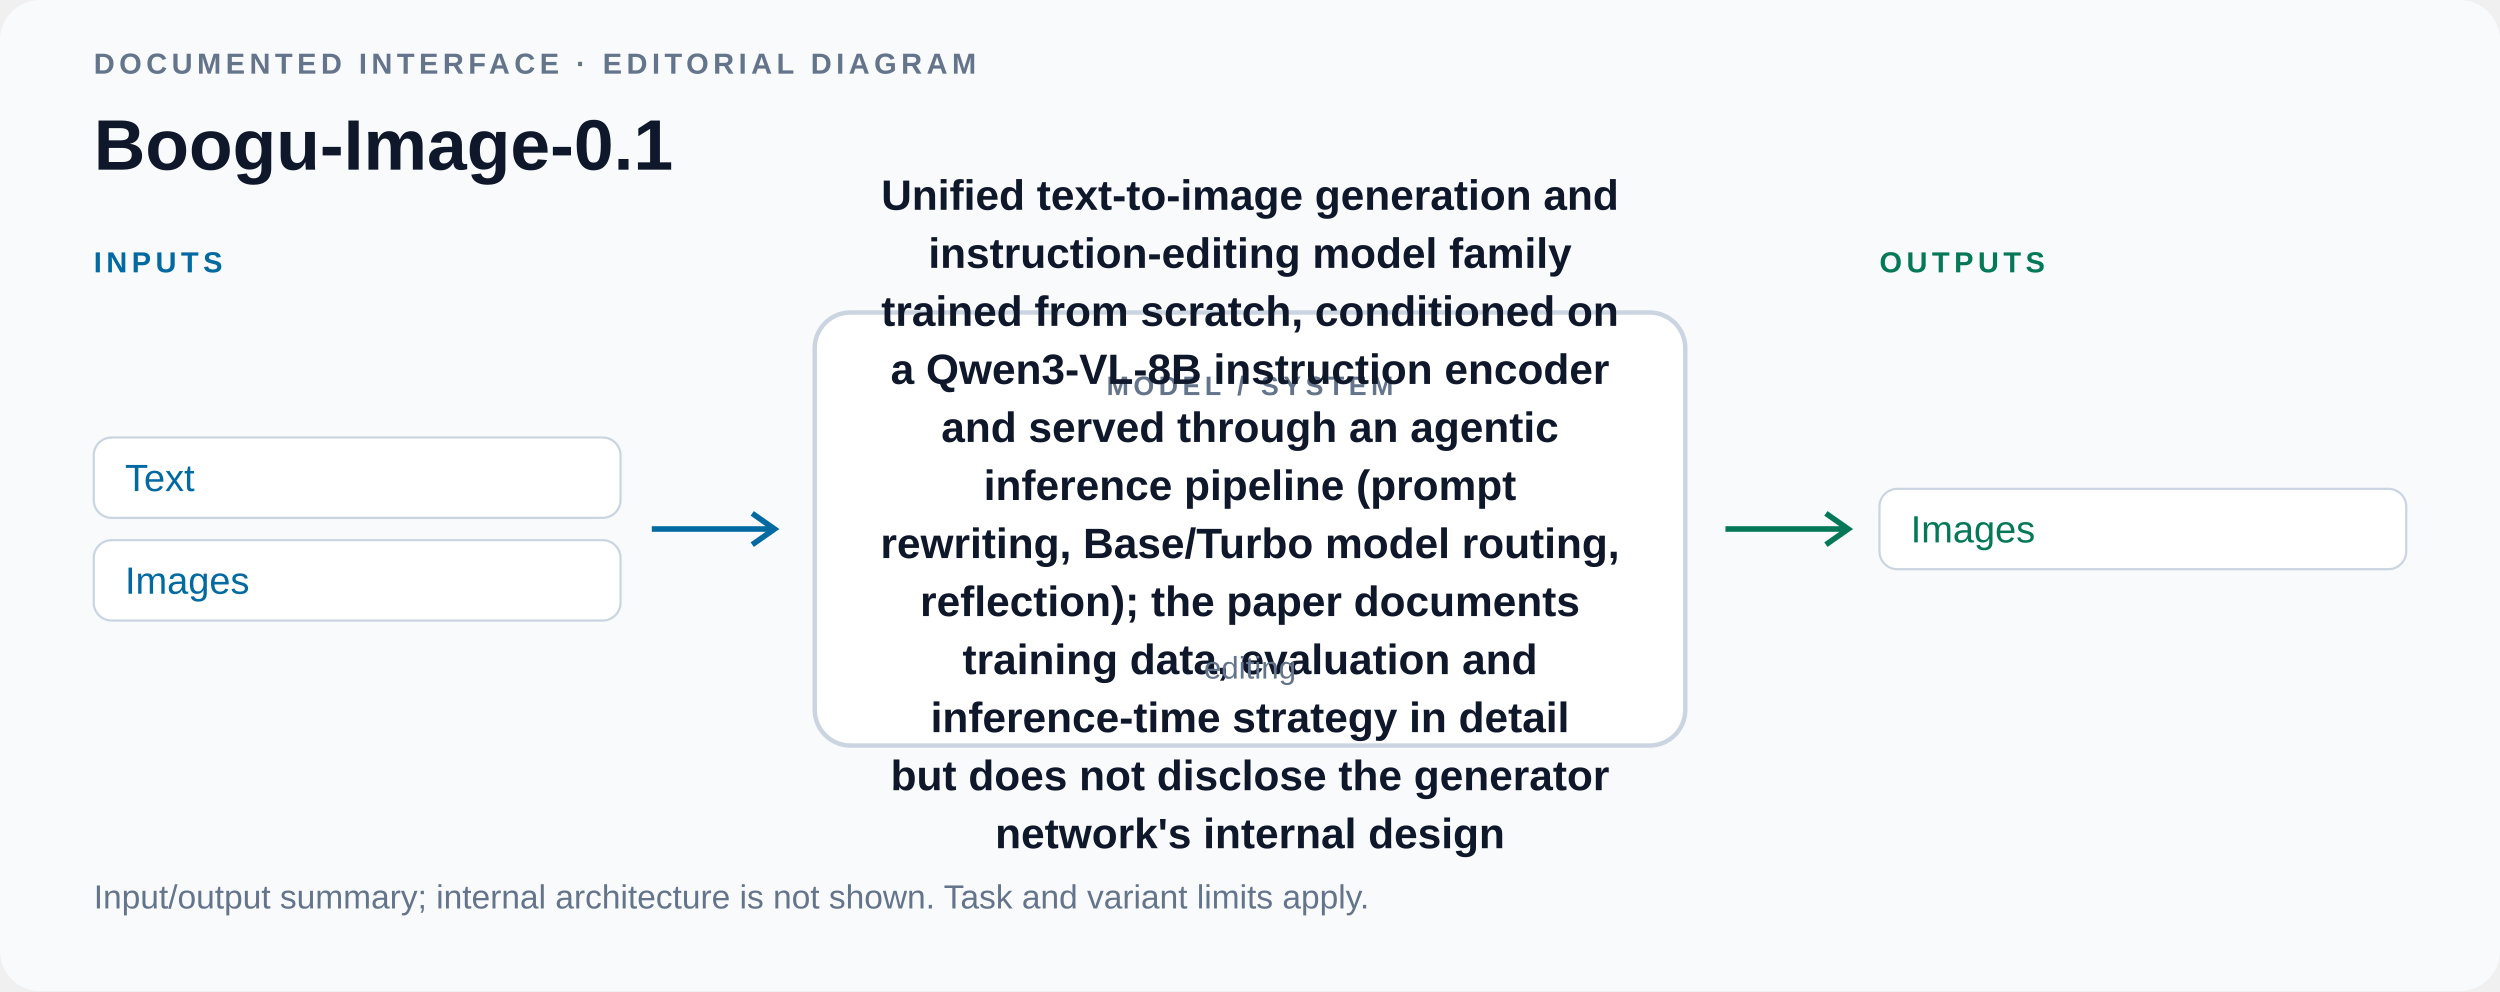
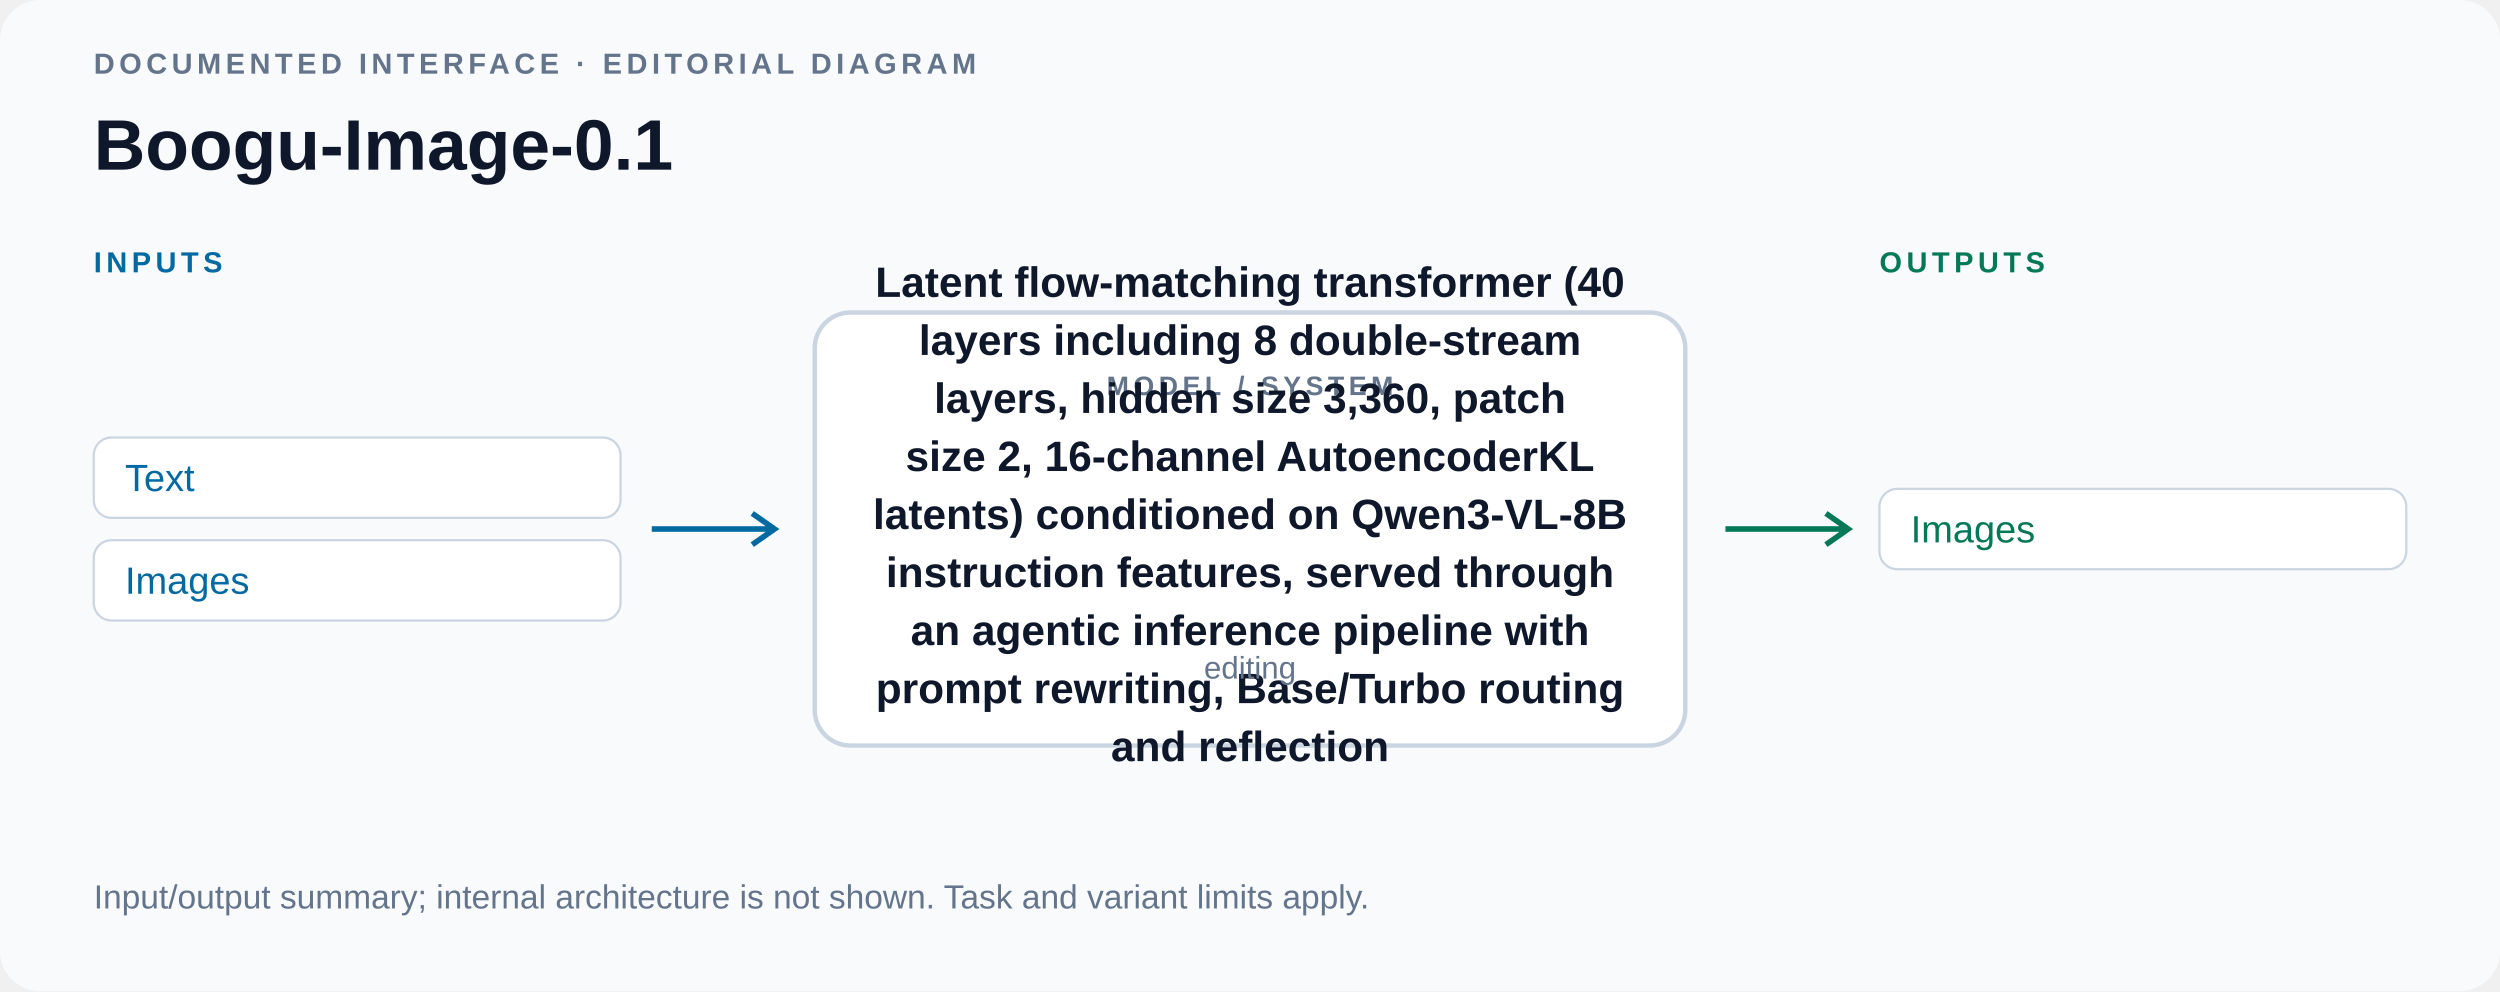
<svg xmlns="http://www.w3.org/2000/svg" width="1120" height="444" viewBox="0 0 1120 444" role="img" aria-labelledby="title desc">
  <rect width="1120" height="100%" rx="18" fill="#f8fafc" />
  <g font-family="Arial, Helvetica, sans-serif">
    <text x="42" y="33" font-size="13" font-weight="700" letter-spacing="2" fill="#64748b">DOCUMENTED INTERFACE · EDITORIAL DIAGRAM</text>
    <text x="42" y="76" font-size="32" font-weight="700" fill="#0f172a">Boogu-Image-0.1</text>
    <rect x="365" y="140.0" width="390" height="194" rx="16" fill="#ffffff" stroke="#cbd5e1" stroke-width="2" />
    <text x="560" y="177.0" text-anchor="middle" font-size="12" font-weight="700" letter-spacing="2" fill="#64748b">MODEL / SYSTEM</text>
-     <text x="560" y="94.0" text-anchor="middle" font-size="19" font-weight="600" fill="#0f172a">Unified text-to-image generation and</text>
-     <text x="560" y="120.0" text-anchor="middle" font-size="19" font-weight="600" fill="#0f172a">instruction-editing model family</text>
-     <text x="560" y="146.0" text-anchor="middle" font-size="19" font-weight="600" fill="#0f172a">trained from scratch, conditioned on</text>
-     <text x="560" y="172.0" text-anchor="middle" font-size="19" font-weight="600" fill="#0f172a">a Qwen3-VL-8B instruction encoder</text>
-     <text x="560" y="198.0" text-anchor="middle" font-size="19" font-weight="600" fill="#0f172a">and served through an agentic</text>
-     <text x="560" y="224.0" text-anchor="middle" font-size="19" font-weight="600" fill="#0f172a">inference pipeline (prompt</text>
-     <text x="560" y="250.0" text-anchor="middle" font-size="19" font-weight="600" fill="#0f172a">rewriting, Base/Turbo model routing,</text>
-     <text x="560" y="276.0" text-anchor="middle" font-size="19" font-weight="600" fill="#0f172a">reflection); the paper documents</text>
-     <text x="560" y="302.0" text-anchor="middle" font-size="19" font-weight="600" fill="#0f172a">training data, evaluation and</text>
-     <text x="560" y="328.0" text-anchor="middle" font-size="19" font-weight="600" fill="#0f172a">inference-time strategy in detail</text>
-     <text x="560" y="354.0" text-anchor="middle" font-size="19" font-weight="600" fill="#0f172a">but does not disclose the generator</text>
-     <text x="560" y="380.0" text-anchor="middle" font-size="19" font-weight="600" fill="#0f172a">network's internal design</text>
+     <text x="560" y="133.0" text-anchor="middle" font-size="19" font-weight="600" fill="#0f172a">Latent flow-matching transformer (40</text>
+     <text x="560" y="159.0" text-anchor="middle" font-size="19" font-weight="600" fill="#0f172a">layers including 8 double-stream</text>
+     <text x="560" y="185.0" text-anchor="middle" font-size="19" font-weight="600" fill="#0f172a">layers, hidden size 3,360, patch</text>
+     <text x="560" y="211.0" text-anchor="middle" font-size="19" font-weight="600" fill="#0f172a">size 2, 16-channel AutoencoderKL</text>
+     <text x="560" y="237.0" text-anchor="middle" font-size="19" font-weight="600" fill="#0f172a">latents) conditioned on Qwen3-VL-8B</text>
+     <text x="560" y="263.0" text-anchor="middle" font-size="19" font-weight="600" fill="#0f172a">instruction features, served through</text>
+     <text x="560" y="289.0" text-anchor="middle" font-size="19" font-weight="600" fill="#0f172a">an agentic inference pipeline with</text>
+     <text x="560" y="315.0" text-anchor="middle" font-size="19" font-weight="600" fill="#0f172a">prompt rewriting, Base/Turbo routing</text>
+     <text x="560" y="341.0" text-anchor="middle" font-size="19" font-weight="600" fill="#0f172a">and reflection</text>
    <text x="560" y="304.0" text-anchor="middle" font-size="14" fill="#64748b">editing</text>
    <text x="42" y="122" font-size="13" font-weight="700" letter-spacing="2" fill="#0369a1">INPUTS</text>
    <rect x="42" y="196.0" width="236" height="36" rx="8" fill="#ffffff" stroke="#cbd5e1" />
    <text x="56" y="220.0" font-size="17" fill="#0369a1">Text</text>
    <rect x="42" y="242.0" width="236" height="36" rx="8" fill="#ffffff" stroke="#cbd5e1" />
    <text x="56" y="266.0" font-size="17" fill="#0369a1">Images</text>
    <text x="842" y="122" font-size="13" font-weight="700" letter-spacing="2" fill="#047857">OUTPUTS</text>
    <rect x="842" y="219.0" width="236" height="36" rx="8" fill="#ffffff" stroke="#cbd5e1" />
    <text x="856" y="243.0" font-size="17" fill="#047857">Images</text>
    <path d="M292 237.0 H346 M337 230.0 L347 237.0 L337 244.0" fill="none" stroke="#0369a1" stroke-width="2.5" />
    <path d="M773 237.0 H827 M818 230.0 L828 237.0 L818 244.0" fill="none" stroke="#047857" stroke-width="2.5" />
    <text x="42" y="407" font-size="15" fill="#64748b">Input/output summary; internal architecture is not shown. Task and variant limits apply.</text>
  </g>
</svg>
